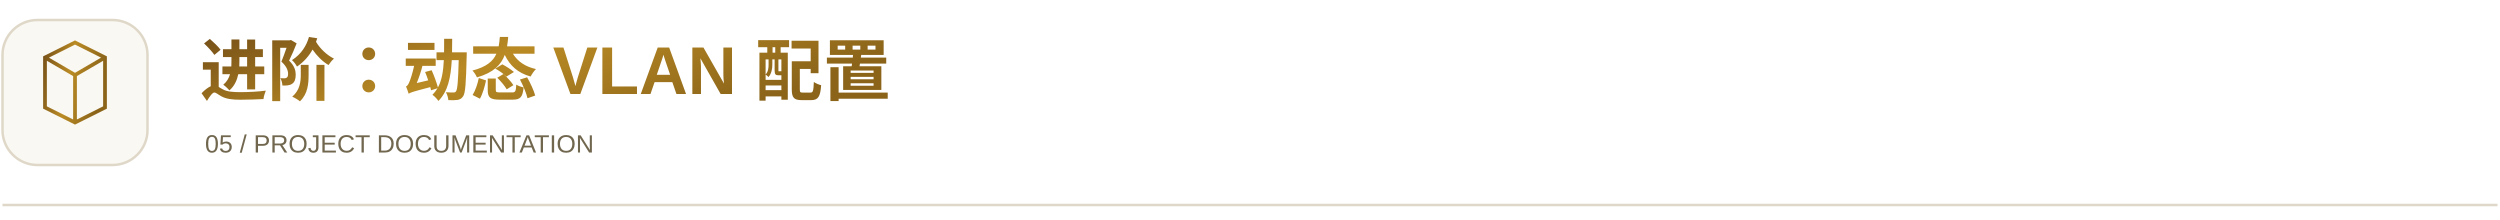
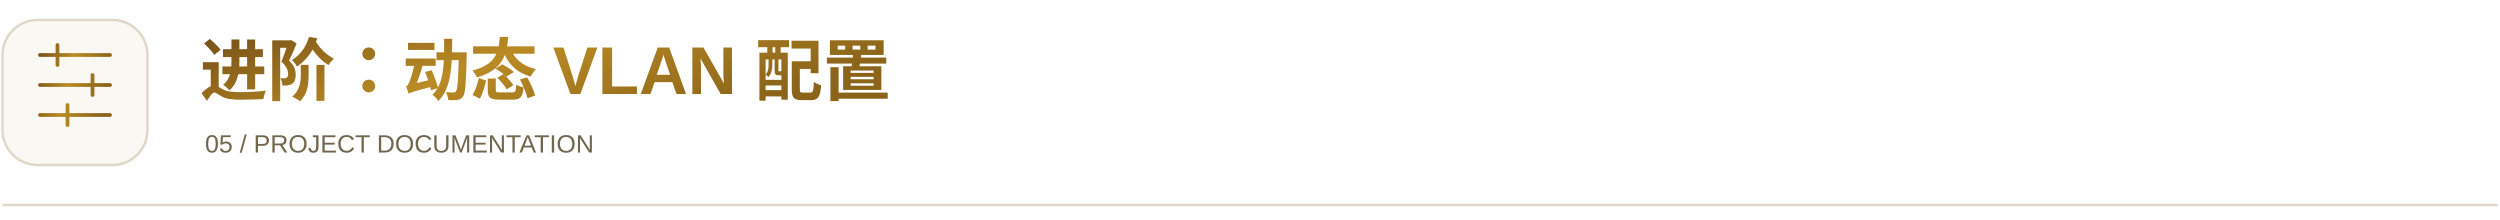
<svg xmlns="http://www.w3.org/2000/svg" width="1000" height="88" viewBox="0 0 1000 88" role="img">
  <defs>
    <linearGradient id="gold" x1="0%" y1="0%" x2="100%" y2="25%">
      <stop offset="0%" stop-color="#765018" />
      <stop offset="48%" stop-color="#BA8B24" />
      <stop offset="100%" stop-color="#8B641A" />
    </linearGradient>
    <linearGradient id="shine">
      <stop stop-color="#FFF3C8" stop-opacity="0" />
      <stop offset=".48" stop-color="#D6B960" stop-opacity=".15" />
      <stop offset=".53" stop-color="#FFF8E4" stop-opacity=".7" />
      <stop offset=".59" stop-color="#D6B960" stop-opacity=".12" />
      <stop offset="1" stop-color="#FFF3C8" stop-opacity="0" />
    </linearGradient>
    <clipPath id="hero">
      <rect x="1" y="1" width="998" height="258" rx="18" />
    </clipPath>
  </defs>
  <rect x="1" y="8" width="58" height="58" rx="14" fill="#FAF8F3" stroke="#DFD8C8" />
-   <path d="M18 23l12-6 12 6v20l-12 6-12-6z M18 23l12 7 12-7 M30 30v19" fill="none" stroke="url(#gold)" stroke-width="1.5" />
+   <path d="M16 22h28 M16 34h28 M16 46h28 M23 18v8 M37 30v8 M27 42v8" fill="none" stroke="url(#gold)" stroke-width="1.5" stroke-linejoin="round" stroke-linecap="round" />
  <text x="80" y="38" font-family="Segoe UI,Microsoft YaHei,Arial,sans-serif" font-size="27" font-weight="700" fill="url(#gold)">进阶：动态 VLAN 配置</text>
  <text x="82" y="61" font-family="Segoe UI,Microsoft YaHei,Arial,sans-serif" font-size="10" font-weight="400" fill="#71674F">05 / PROJECT DOCUMENTATION</text>
  <path d="M1 82H999" stroke="#DFD8C8" />
</svg>
